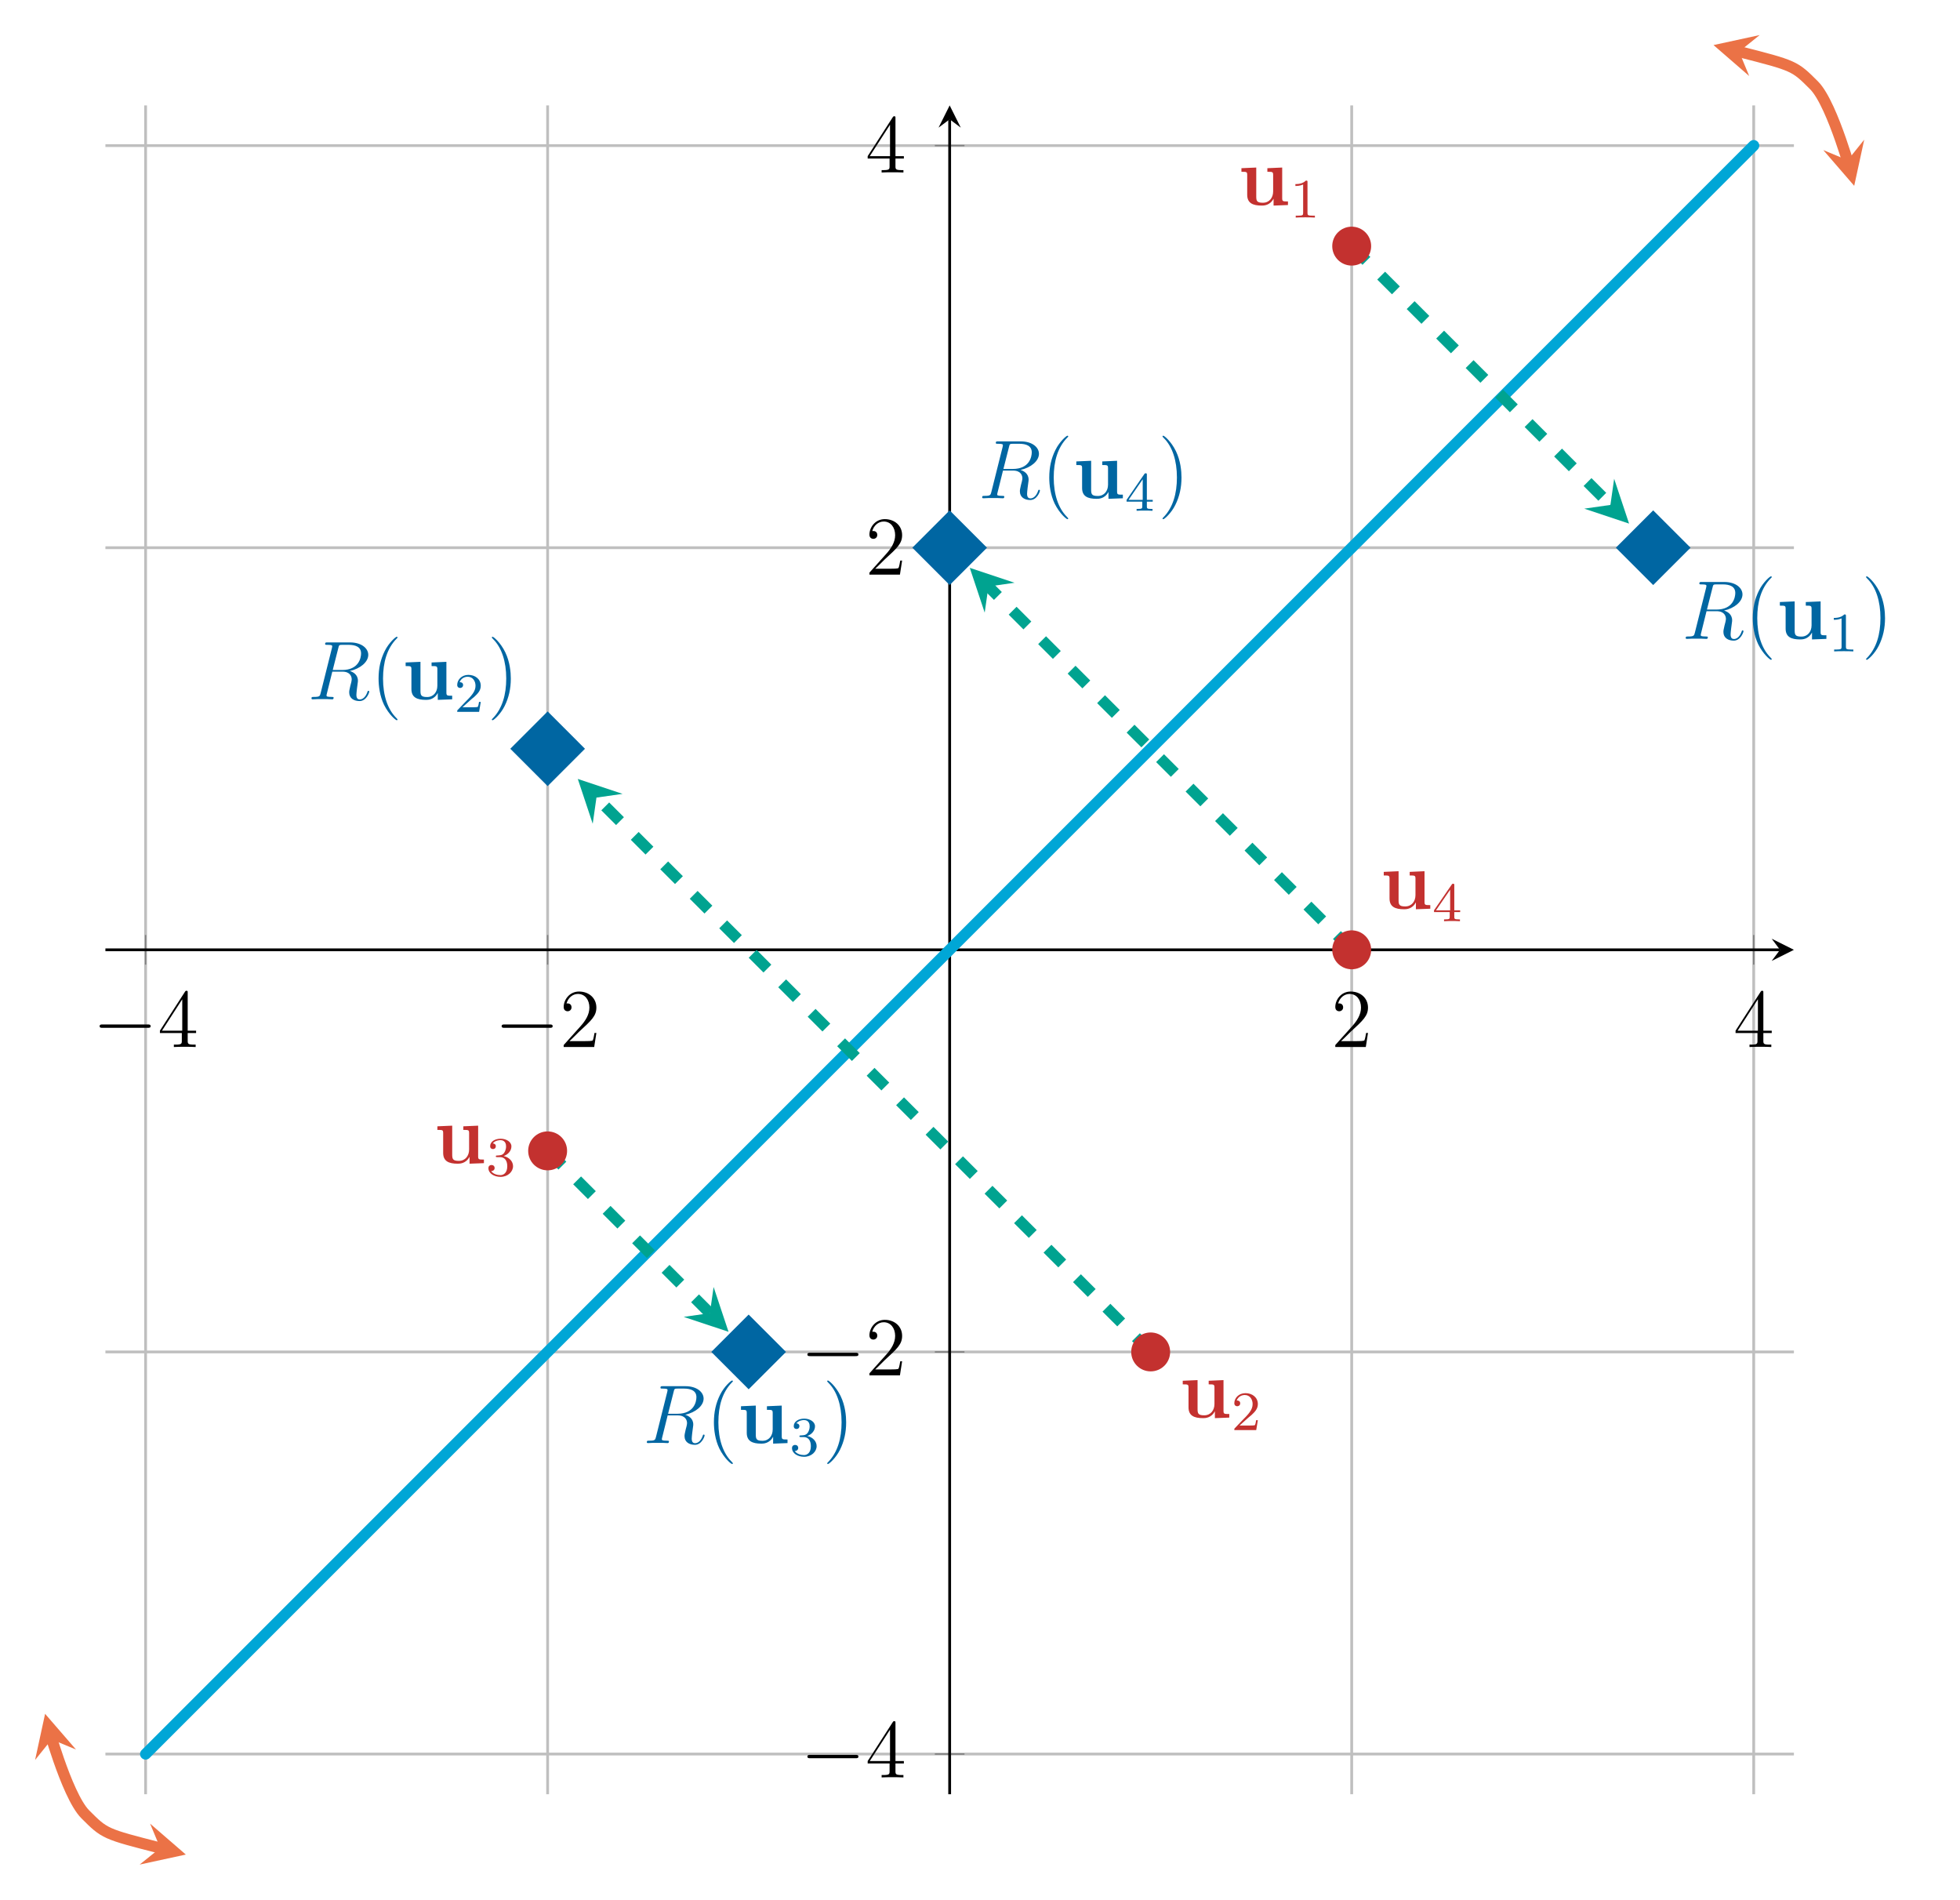
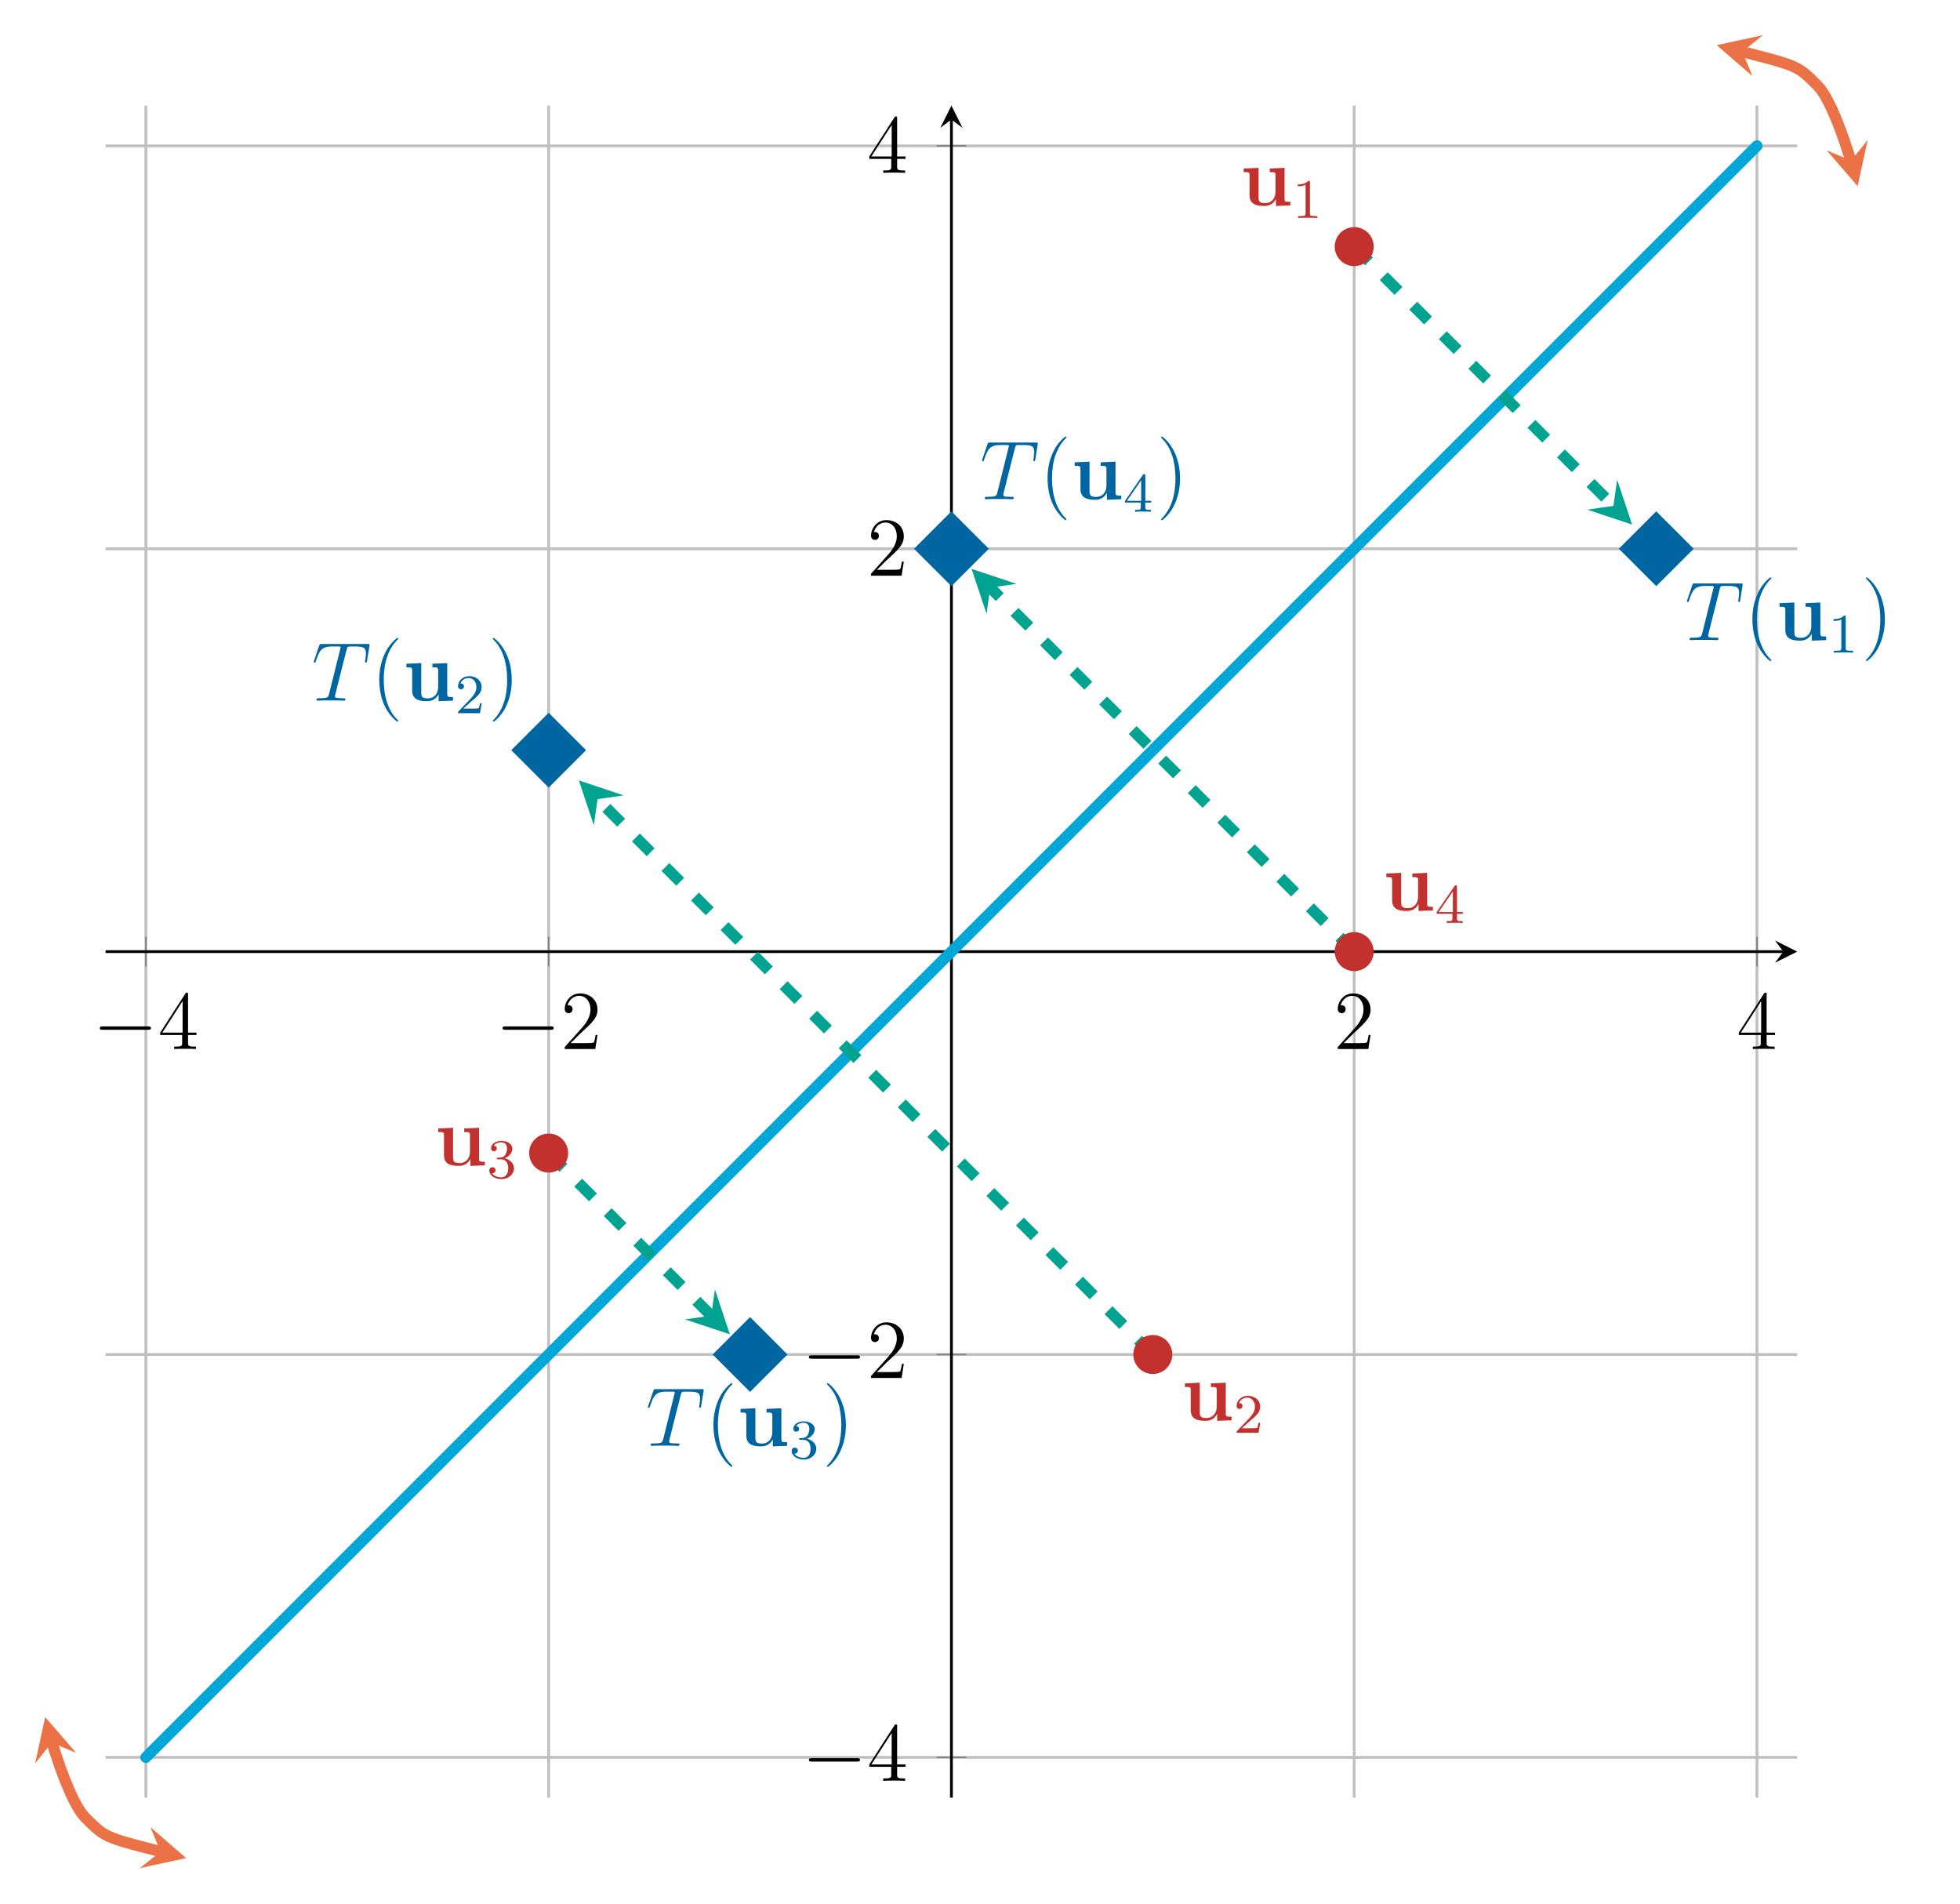
- <svg xmlns="http://www.w3.org/2000/svg" xmlns:xlink="http://www.w3.org/1999/xlink" width="281.012pt" height="272.308pt" viewBox="0 0 281.012 272.308" version="1.1">
+ <svg xmlns="http://www.w3.org/2000/svg" xmlns:xlink="http://www.w3.org/1999/xlink" width="280.49pt" height="272.308pt" viewBox="0 0 280.49 272.308" version="1.1">
  <defs>
    <g>
      <symbol overflow="visible" id="glyph0-0">
        <path style="stroke:none;" d="" />
      </symbol>
      <symbol overflow="visible" id="glyph0-1">
        <path style="stroke:none;" d="M 7.875 -2.75 C 8.078 -2.75 8.297 -2.75 8.297 -2.984 C 8.297 -3.234 8.078 -3.234 7.875 -3.234 L 1.406 -3.234 C 1.203 -3.234 0.984 -3.234 0.984 -2.984 C 0.984 -2.75 1.203 -2.75 1.406 -2.75 Z M 7.875 -2.75 " />
      </symbol>
      <symbol overflow="visible" id="glyph1-0">
        <path style="stroke:none;" d="" />
      </symbol>
      <symbol overflow="visible" id="glyph1-1">
        <path style="stroke:none;" d="M 4.312 -7.781 C 4.312 -8.016 4.312 -8.062 4.141 -8.062 C 4.047 -8.062 4.016 -8.062 3.922 -7.922 L 0.328 -2.344 L 0.328 -2 L 3.469 -2 L 3.469 -0.906 C 3.469 -0.469 3.438 -0.344 2.562 -0.344 L 2.328 -0.344 L 2.328 0 C 2.609 -0.031 3.547 -0.031 3.891 -0.031 C 4.219 -0.031 5.172 -0.031 5.453 0 L 5.453 -0.344 L 5.219 -0.344 C 4.344 -0.344 4.312 -0.469 4.312 -0.906 L 4.312 -2 L 5.516 -2 L 5.516 -2.344 L 4.312 -2.344 Z M 3.531 -6.844 L 3.531 -2.344 L 0.625 -2.344 Z M 3.531 -6.844 " />
      </symbol>
      <symbol overflow="visible" id="glyph1-2">
        <path style="stroke:none;" d="M 5.266 -2.016 L 5 -2.016 C 4.953 -1.812 4.859 -1.141 4.75 -0.953 C 4.656 -0.844 3.984 -0.844 3.625 -0.844 L 1.406 -0.844 C 1.734 -1.125 2.469 -1.891 2.766 -2.172 C 4.594 -3.844 5.266 -4.469 5.266 -5.656 C 5.266 -7.031 4.172 -7.953 2.781 -7.953 C 1.406 -7.953 0.578 -6.766 0.578 -5.734 C 0.578 -5.125 1.109 -5.125 1.141 -5.125 C 1.406 -5.125 1.703 -5.312 1.703 -5.688 C 1.703 -6.031 1.484 -6.25 1.141 -6.25 C 1.047 -6.25 1.016 -6.25 0.984 -6.234 C 1.203 -7.047 1.859 -7.609 2.625 -7.609 C 3.641 -7.609 4.266 -6.75 4.266 -5.656 C 4.266 -4.641 3.688 -3.75 3 -2.984 L 0.578 -0.281 L 0.578 0 L 4.953 0 Z M 5.266 -2.016 " />
      </symbol>
      <symbol overflow="visible" id="glyph1-3">
        <path style="stroke:none;" d="M 3.891 2.906 C 3.891 2.875 3.891 2.844 3.688 2.641 C 2.484 1.438 1.812 -0.531 1.812 -2.969 C 1.812 -5.297 2.375 -7.297 3.766 -8.703 C 3.891 -8.812 3.891 -8.828 3.891 -8.875 C 3.891 -8.938 3.828 -8.969 3.781 -8.969 C 3.625 -8.969 2.641 -8.109 2.062 -6.938 C 1.453 -5.719 1.172 -4.453 1.172 -2.969 C 1.172 -1.906 1.344 -0.484 1.953 0.781 C 2.672 2.219 3.641 3 3.781 3 C 3.828 3 3.891 2.969 3.891 2.906 Z M 3.891 2.906 " />
      </symbol>
      <symbol overflow="visible" id="glyph1-4">
        <path style="stroke:none;" d="M 3.375 -2.969 C 3.375 -3.891 3.25 -5.359 2.578 -6.75 C 1.875 -8.188 0.891 -8.969 0.766 -8.969 C 0.719 -8.969 0.656 -8.938 0.656 -8.875 C 0.656 -8.828 0.656 -8.812 0.859 -8.609 C 2.062 -7.406 2.719 -5.422 2.719 -2.984 C 2.719 -0.672 2.156 1.328 0.781 2.734 C 0.656 2.844 0.656 2.875 0.656 2.906 C 0.656 2.969 0.719 3 0.766 3 C 0.922 3 1.906 2.141 2.484 0.969 C 3.094 -0.25 3.375 -1.547 3.375 -2.969 Z M 3.375 -2.969 " />
      </symbol>
      <symbol overflow="visible" id="glyph2-0">
        <path style="stroke:none;" d="" />
      </symbol>
      <symbol overflow="visible" id="glyph2-1">
        <path style="stroke:none;" d="M 4.219 -5.281 L 4.219 -4.766 C 4.953 -4.766 5.047 -4.766 5.047 -4.297 L 5.047 -1.953 C 5.047 -1.047 4.5 -0.328 3.578 -0.328 C 2.672 -0.328 2.625 -0.625 2.625 -1.281 L 2.625 -5.375 L 0.5 -5.281 L 0.5 -4.766 C 1.25 -4.766 1.328 -4.766 1.328 -4.297 L 1.328 -1.469 C 1.328 -0.281 2.125 0.078 3.406 0.078 C 3.688 0.078 4.578 0.078 5.094 -0.891 L 5.109 -0.891 L 5.109 0.078 L 7.172 0 L 7.172 -0.516 C 6.438 -0.516 6.344 -0.516 6.344 -0.984 L 6.344 -5.375 Z M 4.219 -5.281 " />
      </symbol>
      <symbol overflow="visible" id="glyph3-0">
        <path style="stroke:none;" d="" />
      </symbol>
      <symbol overflow="visible" id="glyph3-1">
        <path style="stroke:none;" d="M 2.5 -5.078 C 2.5 -5.297 2.484 -5.297 2.266 -5.297 C 1.938 -4.984 1.516 -4.797 0.766 -4.797 L 0.766 -4.531 C 0.984 -4.531 1.406 -4.531 1.875 -4.734 L 1.875 -0.656 C 1.875 -0.359 1.844 -0.266 1.094 -0.266 L 0.812 -0.266 L 0.812 0 C 1.141 -0.031 1.828 -0.031 2.188 -0.031 C 2.547 -0.031 3.234 -0.031 3.562 0 L 3.562 -0.266 L 3.281 -0.266 C 2.531 -0.266 2.5 -0.359 2.5 -0.656 Z M 2.5 -5.078 " />
      </symbol>
      <symbol overflow="visible" id="glyph3-2">
        <path style="stroke:none;" d="M 2.25 -1.625 C 2.375 -1.75 2.703 -2.016 2.844 -2.125 C 3.328 -2.578 3.797 -3.016 3.797 -3.734 C 3.797 -4.688 3 -5.297 2.016 -5.297 C 1.047 -5.297 0.422 -4.578 0.422 -3.859 C 0.422 -3.469 0.734 -3.422 0.844 -3.422 C 1.016 -3.422 1.266 -3.531 1.266 -3.844 C 1.266 -4.25 0.859 -4.25 0.766 -4.25 C 1 -4.844 1.531 -5.031 1.922 -5.031 C 2.656 -5.031 3.047 -4.406 3.047 -3.734 C 3.047 -2.906 2.469 -2.297 1.516 -1.344 L 0.516 -0.297 C 0.422 -0.219 0.422 -0.203 0.422 0 L 3.562 0 L 3.797 -1.422 L 3.547 -1.422 C 3.531 -1.266 3.469 -0.875 3.375 -0.719 C 3.328 -0.656 2.719 -0.656 2.594 -0.656 L 1.172 -0.656 Z M 2.25 -1.625 " />
      </symbol>
      <symbol overflow="visible" id="glyph3-3">
        <path style="stroke:none;" d="M 2.016 -2.656 C 2.641 -2.656 3.047 -2.203 3.047 -1.359 C 3.047 -0.359 2.484 -0.078 2.062 -0.078 C 1.625 -0.078 1.016 -0.234 0.734 -0.656 C 1.031 -0.656 1.234 -0.844 1.234 -1.094 C 1.234 -1.359 1.047 -1.531 0.781 -1.531 C 0.578 -1.531 0.344 -1.406 0.344 -1.078 C 0.344 -0.328 1.156 0.172 2.078 0.172 C 3.125 0.172 3.875 -0.562 3.875 -1.359 C 3.875 -2.031 3.344 -2.625 2.531 -2.812 C 3.156 -3.031 3.641 -3.562 3.641 -4.203 C 3.641 -4.844 2.922 -5.297 2.094 -5.297 C 1.234 -5.297 0.594 -4.844 0.594 -4.234 C 0.594 -3.938 0.781 -3.812 1 -3.812 C 1.25 -3.812 1.406 -3.984 1.406 -4.219 C 1.406 -4.516 1.141 -4.625 0.969 -4.625 C 1.312 -5.062 1.922 -5.094 2.062 -5.094 C 2.266 -5.094 2.875 -5.031 2.875 -4.203 C 2.875 -3.656 2.641 -3.312 2.531 -3.188 C 2.297 -2.938 2.109 -2.922 1.625 -2.891 C 1.469 -2.891 1.406 -2.875 1.406 -2.766 C 1.406 -2.656 1.484 -2.656 1.625 -2.656 Z M 2.016 -2.656 " />
      </symbol>
      <symbol overflow="visible" id="glyph3-4">
        <path style="stroke:none;" d="M 3.141 -5.156 C 3.141 -5.312 3.141 -5.375 2.969 -5.375 C 2.875 -5.375 2.859 -5.375 2.781 -5.266 L 0.234 -1.562 L 0.234 -1.312 L 2.484 -1.312 L 2.484 -0.641 C 2.484 -0.344 2.469 -0.266 1.844 -0.266 L 1.672 -0.266 L 1.672 0 C 2.344 -0.031 2.359 -0.031 2.812 -0.031 C 3.266 -0.031 3.281 -0.031 3.953 0 L 3.953 -0.266 L 3.781 -0.266 C 3.156 -0.266 3.141 -0.344 3.141 -0.641 L 3.141 -1.312 L 3.984 -1.312 L 3.984 -1.562 L 3.141 -1.562 Z M 2.547 -4.516 L 2.547 -1.562 L 0.516 -1.562 Z M 2.547 -4.516 " />
      </symbol>
      <symbol overflow="visible" id="glyph4-0">
        <path style="stroke:none;" d="" />
      </symbol>
      <symbol overflow="visible" id="glyph4-1">
-         <path style="stroke:none;" d="M 4.406 -7.344 C 4.5 -7.797 4.547 -7.812 5.016 -7.812 L 5.875 -7.812 C 6.906 -7.812 7.672 -7.5 7.672 -6.578 C 7.672 -5.969 7.359 -4.203 4.953 -4.203 L 3.609 -4.203 Z M 6.062 -4.062 C 7.547 -4.391 8.703 -5.344 8.703 -6.375 C 8.703 -7.297 7.75 -8.156 6.094 -8.156 L 2.859 -8.156 C 2.625 -8.156 2.516 -8.156 2.516 -7.938 C 2.516 -7.812 2.594 -7.812 2.828 -7.812 C 3.531 -7.812 3.531 -7.719 3.531 -7.594 C 3.531 -7.562 3.531 -7.5 3.484 -7.312 L 1.875 -0.891 C 1.766 -0.469 1.75 -0.344 0.922 -0.344 C 0.641 -0.344 0.562 -0.344 0.562 -0.125 C 0.562 0 0.688 0 0.734 0 C 0.938 0 1.188 -0.031 1.422 -0.031 L 2.828 -0.031 C 3.047 -0.031 3.297 0 3.516 0 C 3.609 0 3.734 0 3.734 -0.234 C 3.734 -0.344 3.641 -0.344 3.453 -0.344 C 2.719 -0.344 2.719 -0.438 2.719 -0.562 C 2.719 -0.578 2.719 -0.656 2.75 -0.75 L 3.547 -3.969 L 4.984 -3.969 C 6.125 -3.969 6.328 -3.25 6.328 -2.859 C 6.328 -2.672 6.219 -2.219 6.125 -1.906 C 6 -1.344 5.969 -1.219 5.969 -0.984 C 5.969 -0.141 6.656 0.25 7.453 0.25 C 8.422 0.25 8.844 -0.938 8.844 -1.094 C 8.844 -1.188 8.781 -1.219 8.719 -1.219 C 8.625 -1.219 8.594 -1.141 8.578 -1.047 C 8.281 -0.203 7.797 0.016 7.5 0.016 C 7.203 0.016 7 -0.125 7 -0.656 C 7 -0.938 7.141 -2.031 7.156 -2.094 C 7.219 -2.531 7.219 -2.578 7.219 -2.672 C 7.219 -3.547 6.516 -3.922 6.062 -4.062 Z M 6.062 -4.062 " />
+         <path style="stroke:none;" d="M 4.984 -7.297 C 5.062 -7.578 5.078 -7.688 5.266 -7.734 C 5.359 -7.75 5.75 -7.75 6 -7.75 C 7.203 -7.75 7.75 -7.703 7.75 -6.781 C 7.75 -6.594 7.703 -6.141 7.641 -5.703 L 7.625 -5.562 C 7.625 -5.516 7.672 -5.438 7.75 -5.438 C 7.859 -5.438 7.859 -5.5 7.906 -5.688 L 8.25 -7.812 C 8.266 -7.906 8.266 -7.938 8.266 -7.969 C 8.266 -8.109 8.203 -8.109 7.953 -8.109 L 1.422 -8.109 C 1.141 -8.109 1.141 -8.094 1.062 -7.875 L 0.328 -5.719 C 0.328 -5.703 0.281 -5.562 0.281 -5.562 C 0.281 -5.5 0.328 -5.438 0.406 -5.438 C 0.5 -5.438 0.531 -5.484 0.578 -5.641 C 1.078 -7.094 1.328 -7.75 2.922 -7.75 L 3.719 -7.75 C 4 -7.75 4.125 -7.75 4.125 -7.625 C 4.125 -7.594 4.125 -7.562 4.062 -7.344 L 2.469 -0.938 C 2.344 -0.469 2.312 -0.344 1.047 -0.344 C 0.75 -0.344 0.672 -0.344 0.672 -0.125 C 0.672 0 0.797 0 0.859 0 C 1.156 0 1.469 -0.031 1.766 -0.031 L 3.641 -0.031 C 3.938 -0.031 4.25 0 4.547 0 C 4.688 0 4.812 0 4.812 -0.234 C 4.812 -0.344 4.719 -0.344 4.406 -0.344 C 3.328 -0.344 3.328 -0.453 3.328 -0.641 C 3.328 -0.641 3.328 -0.734 3.375 -0.922 Z M 4.984 -7.297 " />
      </symbol>
    </g>
    <clipPath id="clip1">
      <path d="M 0 0 L 274 0 L 274 272.309 L 0 272.309 Z M 0 0 " />
    </clipPath>
    <clipPath id="clip2">
-       <path d="M 226 0 L 281.012 0 L 281.012 47 L 226 47 Z M 226 0 " />
+       <path d="M 226 0 L 280.488 0 L 280.488 47 L 226 47 Z M 226 0 " />
    </clipPath>
    <clipPath id="clip3">
      <path d="M 0 226 L 46 226 L 46 272.309 L 0 272.309 Z M 0 226 " />
    </clipPath>
  </defs>
  <g id="surface1">
    <path style="fill:none;stroke-width:0.399;stroke-linecap:butt;stroke-linejoin:miter;stroke:rgb(75%,75%,75%);stroke-opacity:1;stroke-miterlimit:10;" d="M 14.409 0.001 L 14.409 242.087 M 72.05 0.001 L 72.05 242.087 M 187.331 0.001 L 187.331 242.087 M 244.968 0.001 L 244.968 242.087 " transform="matrix(1,0,0,-1,6.466,257.196)" />
    <path style="fill:none;stroke-width:0.399;stroke-linecap:butt;stroke-linejoin:miter;stroke:rgb(75%,75%,75%);stroke-opacity:1;stroke-miterlimit:10;" d="M 8.647 5.762 L 250.733 5.762 M 8.647 63.403 L 250.733 63.403 M 8.647 178.684 L 250.733 178.684 M 8.647 236.325 L 250.733 236.325 " transform="matrix(1,0,0,-1,6.466,257.196)" />
    <path style="fill:none;stroke-width:0.199;stroke-linecap:butt;stroke-linejoin:miter;stroke:rgb(50%,50%,50%);stroke-opacity:1;stroke-miterlimit:10;" d="M 14.409 118.919 L 14.409 123.169 M 72.05 118.919 L 72.05 123.169 M 187.331 118.919 L 187.331 123.169 M 244.968 118.919 L 244.968 123.169 " transform="matrix(1,0,0,-1,6.466,257.196)" />
    <path style="fill:none;stroke-width:0.199;stroke-linecap:butt;stroke-linejoin:miter;stroke:rgb(50%,50%,50%);stroke-opacity:1;stroke-miterlimit:10;" d="M 127.565 5.762 L 131.815 5.762 M 127.565 63.403 L 131.815 63.403 M 127.565 178.684 L 131.815 178.684 M 127.565 236.325 L 131.815 236.325 " transform="matrix(1,0,0,-1,6.466,257.196)" />
    <path style="fill:none;stroke-width:0.399;stroke-linecap:butt;stroke-linejoin:miter;stroke:rgb(0%,0%,0%);stroke-opacity:1;stroke-miterlimit:10;" d="M 8.647 121.044 L 248.741 121.044 " transform="matrix(1,0,0,-1,6.466,257.196)" />
    <path style=" stroke:none;fill-rule:nonzero;fill:rgb(0%,0%,0%);fill-opacity:1;" d="M 257.199 136.152 L 254.012 134.559 L 255.207 136.152 L 254.012 137.746 " />
    <path style="fill:none;stroke-width:0.399;stroke-linecap:butt;stroke-linejoin:miter;stroke:rgb(0%,0%,0%);stroke-opacity:1;stroke-miterlimit:10;" d="M 129.69 0.001 L 129.69 240.094 " transform="matrix(1,0,0,-1,6.466,257.196)" />
    <path style=" stroke:none;fill-rule:nonzero;fill:rgb(0%,0%,0%);fill-opacity:1;" d="M 136.156 15.109 L 134.562 18.297 L 136.156 17.102 L 137.75 18.297 " />
    <g style="fill:rgb(0%,0%,0%);fill-opacity:1;">
      <use xlink:href="#glyph0-1" x="13.3" y="150.085" />
    </g>
    <g style="fill:rgb(0%,0%,0%);fill-opacity:1;">
      <use xlink:href="#glyph1-1" x="22.599" y="150.085" />
    </g>
    <g style="fill:rgb(0%,0%,0%);fill-opacity:1;">
      <use xlink:href="#glyph0-1" x="70.939" y="150.085" />
    </g>
    <g style="fill:rgb(0%,0%,0%);fill-opacity:1;">
      <use xlink:href="#glyph1-2" x="80.238" y="150.085" />
    </g>
    <g style="fill:rgb(0%,0%,0%);fill-opacity:1;">
      <use xlink:href="#glyph1-2" x="190.867" y="150.085" />
    </g>
    <g style="fill:rgb(0%,0%,0%);fill-opacity:1;">
      <use xlink:href="#glyph1-1" x="248.506" y="150.085" />
    </g>
    <g style="fill:rgb(0%,0%,0%);fill-opacity:1;">
      <use xlink:href="#glyph0-1" x="114.776" y="254.786" />
    </g>
    <g style="fill:rgb(0%,0%,0%);fill-opacity:1;">
      <use xlink:href="#glyph1-1" x="124.074" y="254.786" />
    </g>
    <g style="fill:rgb(0%,0%,0%);fill-opacity:1;">
      <use xlink:href="#glyph0-1" x="114.776" y="197.147" />
    </g>
    <g style="fill:rgb(0%,0%,0%);fill-opacity:1;">
      <use xlink:href="#glyph1-2" x="124.074" y="197.147" />
    </g>
    <g style="fill:rgb(0%,0%,0%);fill-opacity:1;">
      <use xlink:href="#glyph1-2" x="124.074" y="82.367" />
    </g>
    <g style="fill:rgb(0%,0%,0%);fill-opacity:1;">
      <use xlink:href="#glyph1-1" x="124.074" y="24.728" />
    </g>
    <g clip-path="url(#clip1)" clip-rule="nonzero">
      <path style="fill:none;stroke-width:1.594;stroke-linecap:round;stroke-linejoin:miter;stroke:rgb(0%,65.099%,83.922%);stroke-opacity:1;stroke-miterlimit:10;" d="M 14.409 5.762 L 244.968 236.325 " transform="matrix(1,0,0,-1,6.466,257.196)" />
    </g>
    <path style="fill:none;stroke-width:1.594;stroke-linecap:butt;stroke-linejoin:miter;stroke:rgb(0%,63.921%,56.47%);stroke-opacity:1;stroke-dasharray:2.989,2.989;stroke-miterlimit:10;" d="M 187.331 221.915 L 188.987 220.255 L 192.3 216.942 L 193.96 215.286 L 195.616 213.626 L 200.585 208.657 L 202.245 207.001 L 203.901 205.341 L 207.214 202.028 L 208.874 200.372 L 210.53 198.712 L 213.843 195.399 L 215.503 193.743 L 217.159 192.087 L 218.815 190.426 L 222.128 187.114 L 223.788 185.458 L 225.444 183.798 L 224.425 184.817 " transform="matrix(1,0,0,-1,6.466,257.196)" />
    <path style=" stroke:none;fill-rule:nonzero;fill:rgb(0%,63.921%,56.47%);fill-opacity:1;" d="M 233.566 75.055 L 231.426 68.629 L 230.891 72.379 L 227.141 72.914 " />
    <path style="fill:none;stroke-width:1.594;stroke-linecap:butt;stroke-linejoin:miter;stroke:rgb(0%,63.921%,56.47%);stroke-opacity:1;stroke-dasharray:2.989,2.989;stroke-miterlimit:10;" d="M 158.511 63.403 L 155.089 66.825 L 151.663 70.247 L 148.241 73.673 L 127.71 94.204 L 124.284 97.626 L 120.862 101.051 L 100.331 121.583 L 96.905 125.005 L 93.483 128.43 L 79.05 142.864 " transform="matrix(1,0,0,-1,6.466,257.196)" />
    <path style=" stroke:none;fill-rule:nonzero;fill:rgb(0%,63.921%,56.47%);fill-opacity:1;" d="M 82.84 111.656 L 84.98 118.082 L 85.516 114.332 L 89.262 113.797 " />
    <path style="fill:none;stroke-width:1.594;stroke-linecap:butt;stroke-linejoin:miter;stroke:rgb(0%,63.921%,56.47%);stroke-opacity:1;stroke-dasharray:2.989,2.989;stroke-miterlimit:10;" d="M 72.05 92.223 L 96.905 67.368 L 95.311 68.962 " transform="matrix(1,0,0,-1,6.466,257.196)" />
    <path style=" stroke:none;fill-rule:nonzero;fill:rgb(0%,63.921%,56.47%);fill-opacity:1;" d="M 104.453 190.91 L 102.312 184.484 L 101.777 188.234 L 98.027 188.77 " />
    <path style="fill:none;stroke-width:1.594;stroke-linecap:butt;stroke-linejoin:miter;stroke:rgb(0%,63.921%,56.47%);stroke-opacity:1;stroke-dasharray:2.989,2.989;stroke-miterlimit:10;" d="M 187.331 121.044 L 185.05 123.325 L 182.764 125.606 L 173.639 134.731 L 171.358 137.016 L 157.671 150.704 L 155.386 152.985 L 146.261 162.11 L 143.979 164.395 L 134.854 173.52 L 135.249 173.126 " transform="matrix(1,0,0,-1,6.466,257.196)" />
    <path style=" stroke:none;fill-rule:nonzero;fill:rgb(0%,63.921%,56.47%);fill-opacity:1;" d="M 139.039 81.395 L 141.18 87.82 L 141.715 84.07 L 145.461 83.535 " />
    <g style="fill:rgb(76.471%,19.217%,18.43%);fill-opacity:1;">
      <use xlink:href="#glyph2-1" x="177.488" y="29.391" />
    </g>
    <g style="fill:rgb(76.471%,19.217%,18.43%);fill-opacity:1;">
      <use xlink:href="#glyph3-1" x="184.96" y="31.185" />
    </g>
    <g style="fill:rgb(0%,39.999%,63.527%);fill-opacity:1;">
      <use xlink:href="#glyph4-1" x="241.123" y="91.582" />
    </g>
    <g style="fill:rgb(0%,39.999%,63.527%);fill-opacity:1;">
-       <use xlink:href="#glyph1-3" x="250.132" y="91.582" />
-     </g>
-     <g style="fill:rgb(0%,39.999%,63.527%);fill-opacity:1;">
-       <use xlink:href="#glyph2-1" x="254.684" y="91.582" />
-     </g>
-     <g style="fill:rgb(0%,39.999%,63.527%);fill-opacity:1;">
-       <use xlink:href="#glyph3-1" x="262.156" y="93.375" />
-     </g>
-     <g style="fill:rgb(0%,39.999%,63.527%);fill-opacity:1;">
-       <use xlink:href="#glyph1-4" x="266.888" y="91.582" />
+       <use xlink:href="#glyph1-3" x="249.61" y="91.582" />
+     </g>
+     <g style="fill:rgb(0%,39.999%,63.527%);fill-opacity:1;">
+       <use xlink:href="#glyph2-1" x="254.162" y="91.582" />
+     </g>
+     <g style="fill:rgb(0%,39.999%,63.527%);fill-opacity:1;">
+       <use xlink:href="#glyph3-1" x="261.634" y="93.375" />
+     </g>
+     <g style="fill:rgb(0%,39.999%,63.527%);fill-opacity:1;">
+       <use xlink:href="#glyph1-4" x="266.367" y="91.582" />
    </g>
    <g style="fill:rgb(76.471%,19.217%,18.43%);fill-opacity:1;">
      <use xlink:href="#glyph2-1" x="169.074" y="203.207" />
    </g>
    <g style="fill:rgb(76.471%,19.217%,18.43%);fill-opacity:1;">
      <use xlink:href="#glyph3-2" x="176.546" y="205" />
    </g>
    <g style="fill:rgb(0%,39.999%,63.527%);fill-opacity:1;">
-       <use xlink:href="#glyph4-1" x="44.097" y="100.245" />
+       <use xlink:href="#glyph4-1" x="44.618" y="100.245" />
    </g>
    <g style="fill:rgb(0%,39.999%,63.527%);fill-opacity:1;">
      <use xlink:href="#glyph1-3" x="53.105" y="100.245" />
    </g>
    <g style="fill:rgb(0%,39.999%,63.527%);fill-opacity:1;">
      <use xlink:href="#glyph2-1" x="57.658" y="100.245" />
    </g>
    <g style="fill:rgb(0%,39.999%,63.527%);fill-opacity:1;">
      <use xlink:href="#glyph3-2" x="65.13" y="102.038" />
    </g>
    <g style="fill:rgb(0%,39.999%,63.527%);fill-opacity:1;">
      <use xlink:href="#glyph1-4" x="69.862" y="100.245" />
    </g>
    <g style="fill:rgb(76.471%,19.217%,18.43%);fill-opacity:1;">
      <use xlink:href="#glyph2-1" x="62.21" y="166.733" />
    </g>
    <g style="fill:rgb(76.471%,19.217%,18.43%);fill-opacity:1;">
      <use xlink:href="#glyph3-3" x="69.682" y="168.527" />
    </g>
    <g style="fill:rgb(0%,39.999%,63.527%);fill-opacity:1;">
-       <use xlink:href="#glyph4-1" x="92.176" y="206.86" />
-     </g>
-     <g style="fill:rgb(0%,39.999%,63.527%);fill-opacity:1;">
-       <use xlink:href="#glyph1-3" x="101.184" y="206.86" />
-     </g>
-     <g style="fill:rgb(0%,39.999%,63.527%);fill-opacity:1;">
-       <use xlink:href="#glyph2-1" x="105.737" y="206.86" />
-     </g>
-     <g style="fill:rgb(0%,39.999%,63.527%);fill-opacity:1;">
-       <use xlink:href="#glyph3-3" x="113.209" y="208.653" />
-     </g>
-     <g style="fill:rgb(0%,39.999%,63.527%);fill-opacity:1;">
-       <use xlink:href="#glyph1-4" x="117.941" y="206.86" />
+       <use xlink:href="#glyph4-1" x="92.437" y="206.86" />
+     </g>
+     <g style="fill:rgb(0%,39.999%,63.527%);fill-opacity:1;">
+       <use xlink:href="#glyph1-3" x="100.924" y="206.86" />
+     </g>
+     <g style="fill:rgb(0%,39.999%,63.527%);fill-opacity:1;">
+       <use xlink:href="#glyph2-1" x="105.476" y="206.86" />
+     </g>
+     <g style="fill:rgb(0%,39.999%,63.527%);fill-opacity:1;">
+       <use xlink:href="#glyph3-3" x="112.948" y="208.653" />
+     </g>
+     <g style="fill:rgb(0%,39.999%,63.527%);fill-opacity:1;">
+       <use xlink:href="#glyph1-4" x="117.68" y="206.86" />
    </g>
    <g style="fill:rgb(76.471%,19.217%,18.43%);fill-opacity:1;">
      <use xlink:href="#glyph2-1" x="197.894" y="130.26" />
    </g>
    <g style="fill:rgb(76.471%,19.217%,18.43%);fill-opacity:1;">
      <use xlink:href="#glyph3-4" x="205.366" y="132.053" />
    </g>
    <g style="fill:rgb(0%,39.999%,63.527%);fill-opacity:1;">
      <use xlink:href="#glyph4-1" x="140.255" y="71.425" />
    </g>
    <g style="fill:rgb(0%,39.999%,63.527%);fill-opacity:1;">
-       <use xlink:href="#glyph1-3" x="149.264" y="71.425" />
-     </g>
-     <g style="fill:rgb(0%,39.999%,63.527%);fill-opacity:1;">
-       <use xlink:href="#glyph2-1" x="153.816" y="71.425" />
-     </g>
-     <g style="fill:rgb(0%,39.999%,63.527%);fill-opacity:1;">
-       <use xlink:href="#glyph3-4" x="161.288" y="73.218" />
-     </g>
-     <g style="fill:rgb(0%,39.999%,63.527%);fill-opacity:1;">
-       <use xlink:href="#glyph1-4" x="166.02" y="71.425" />
+       <use xlink:href="#glyph1-3" x="148.742" y="71.425" />
+     </g>
+     <g style="fill:rgb(0%,39.999%,63.527%);fill-opacity:1;">
+       <use xlink:href="#glyph2-1" x="153.294" y="71.425" />
+     </g>
+     <g style="fill:rgb(0%,39.999%,63.527%);fill-opacity:1;">
+       <use xlink:href="#glyph3-4" x="160.766" y="73.218" />
+     </g>
+     <g style="fill:rgb(0%,39.999%,63.527%);fill-opacity:1;">
+       <use xlink:href="#glyph1-4" x="165.498" y="71.425" />
    </g>
    <g clip-path="url(#clip2)" clip-rule="nonzero">
      <path style="fill:none;stroke-width:1.594;stroke-linecap:round;stroke-linejoin:miter;stroke:rgb(92.157%,44.707%,27.451%);stroke-opacity:1;stroke-miterlimit:10;" d="M 242.874 249.798 C 250.815 247.77 250.815 247.77 253.616 244.969 C 256.413 242.169 259.378 230.559 258.444 234.227 " transform="matrix(1,0,0,-1,6.466,257.196)" />
    </g>
    <path style=" stroke:none;fill-rule:nonzero;fill:rgb(92.157%,44.707%,27.451%);fill-opacity:1;" d="M 245.672 6.461 L 250.789 10.895 L 249.34 7.398 L 252.289 5.027 " />
    <path style=" stroke:none;fill-rule:nonzero;fill:rgb(92.157%,44.707%,27.451%);fill-opacity:1;" d="M 265.844 26.637 L 267.281 20.02 L 264.91 22.969 L 261.414 21.516 " />
    <g clip-path="url(#clip3)" clip-rule="nonzero">
      <path style="fill:none;stroke-width:1.594;stroke-linecap:round;stroke-linejoin:miter;stroke:rgb(92.157%,44.707%,27.451%);stroke-opacity:1;stroke-miterlimit:10;" d="M 16.507 -7.71 C 8.561 -5.683 8.561 -5.683 5.764 -2.882 C 2.964 -0.081 -0.001 11.528 0.936 7.86 " transform="matrix(1,0,0,-1,6.466,257.196)" />
    </g>
    <path style=" stroke:none;fill-rule:nonzero;fill:rgb(92.157%,44.707%,27.451%);fill-opacity:1;" d="M 26.641 265.844 L 21.52 261.41 L 22.973 264.906 L 20.023 267.277 " />
    <path style=" stroke:none;fill-rule:nonzero;fill:rgb(92.157%,44.707%,27.451%);fill-opacity:1;" d="M 6.465 245.668 L 5.031 252.285 L 7.402 249.336 L 10.898 250.789 " />
    <path style="fill-rule:nonzero;fill:rgb(0%,39.999%,63.527%);fill-opacity:1;stroke-width:1.594;stroke-linecap:butt;stroke-linejoin:miter;stroke:rgb(0%,39.999%,63.527%);stroke-opacity:1;stroke-miterlimit:10;" d="M 230.557 182.911 L 226.331 178.684 L 230.557 174.458 L 234.788 178.684 Z M 230.557 182.911 " transform="matrix(1,0,0,-1,6.466,257.196)" />
    <path style="fill-rule:nonzero;fill:rgb(0%,39.999%,63.527%);fill-opacity:1;stroke-width:1.594;stroke-linecap:butt;stroke-linejoin:miter;stroke:rgb(0%,39.999%,63.527%);stroke-opacity:1;stroke-miterlimit:10;" d="M 72.05 154.091 L 67.823 149.864 L 72.05 145.637 L 76.276 149.864 Z M 72.05 154.091 " transform="matrix(1,0,0,-1,6.466,257.196)" />
    <path style="fill-rule:nonzero;fill:rgb(0%,39.999%,63.527%);fill-opacity:1;stroke-width:1.594;stroke-linecap:butt;stroke-linejoin:miter;stroke:rgb(0%,39.999%,63.527%);stroke-opacity:1;stroke-miterlimit:10;" d="M 100.87 67.63 L 96.643 63.403 L 100.87 59.176 L 105.097 63.403 Z M 100.87 67.63 " transform="matrix(1,0,0,-1,6.466,257.196)" />
    <path style="fill-rule:nonzero;fill:rgb(0%,39.999%,63.527%);fill-opacity:1;stroke-width:1.594;stroke-linecap:butt;stroke-linejoin:miter;stroke:rgb(0%,39.999%,63.527%);stroke-opacity:1;stroke-miterlimit:10;" d="M 129.69 182.911 L 125.464 178.684 L 129.69 174.458 L 133.917 178.684 Z M 129.69 182.911 " transform="matrix(1,0,0,-1,6.466,257.196)" />
    <path style="fill-rule:nonzero;fill:rgb(76.471%,19.217%,18.43%);fill-opacity:1;stroke-width:1.594;stroke-linecap:butt;stroke-linejoin:miter;stroke:rgb(76.471%,19.217%,18.43%);stroke-opacity:1;stroke-miterlimit:10;" d="M 189.323 221.915 C 189.323 223.012 188.429 223.907 187.331 223.907 C 186.229 223.907 185.339 223.012 185.339 221.915 C 185.339 220.813 186.229 219.923 187.331 219.923 C 188.429 219.923 189.323 220.813 189.323 221.915 Z M 189.323 221.915 " transform="matrix(1,0,0,-1,6.466,257.196)" />
    <path style="fill-rule:nonzero;fill:rgb(76.471%,19.217%,18.43%);fill-opacity:1;stroke-width:1.594;stroke-linecap:butt;stroke-linejoin:miter;stroke:rgb(76.471%,19.217%,18.43%);stroke-opacity:1;stroke-miterlimit:10;" d="M 160.503 63.403 C 160.503 64.505 159.608 65.395 158.511 65.395 C 157.409 65.395 156.518 64.505 156.518 63.403 C 156.518 62.301 157.409 61.411 158.511 61.411 C 159.608 61.411 160.503 62.301 160.503 63.403 Z M 160.503 63.403 " transform="matrix(1,0,0,-1,6.466,257.196)" />
    <path style="fill-rule:nonzero;fill:rgb(76.471%,19.217%,18.43%);fill-opacity:1;stroke-width:1.594;stroke-linecap:butt;stroke-linejoin:miter;stroke:rgb(76.471%,19.217%,18.43%);stroke-opacity:1;stroke-miterlimit:10;" d="M 74.042 92.223 C 74.042 93.325 73.151 94.216 72.05 94.216 C 70.948 94.216 70.057 93.325 70.057 92.223 C 70.057 91.122 70.948 90.231 72.05 90.231 C 73.151 90.231 74.042 91.122 74.042 92.223 Z M 74.042 92.223 " transform="matrix(1,0,0,-1,6.466,257.196)" />
    <path style="fill-rule:nonzero;fill:rgb(76.471%,19.217%,18.43%);fill-opacity:1;stroke-width:1.594;stroke-linecap:butt;stroke-linejoin:miter;stroke:rgb(76.471%,19.217%,18.43%);stroke-opacity:1;stroke-miterlimit:10;" d="M 189.323 121.044 C 189.323 122.145 188.429 123.036 187.331 123.036 C 186.229 123.036 185.339 122.145 185.339 121.044 C 185.339 119.942 186.229 119.051 187.331 119.051 C 188.429 119.051 189.323 119.942 189.323 121.044 Z M 189.323 121.044 " transform="matrix(1,0,0,-1,6.466,257.196)" />
  </g>
</svg>
